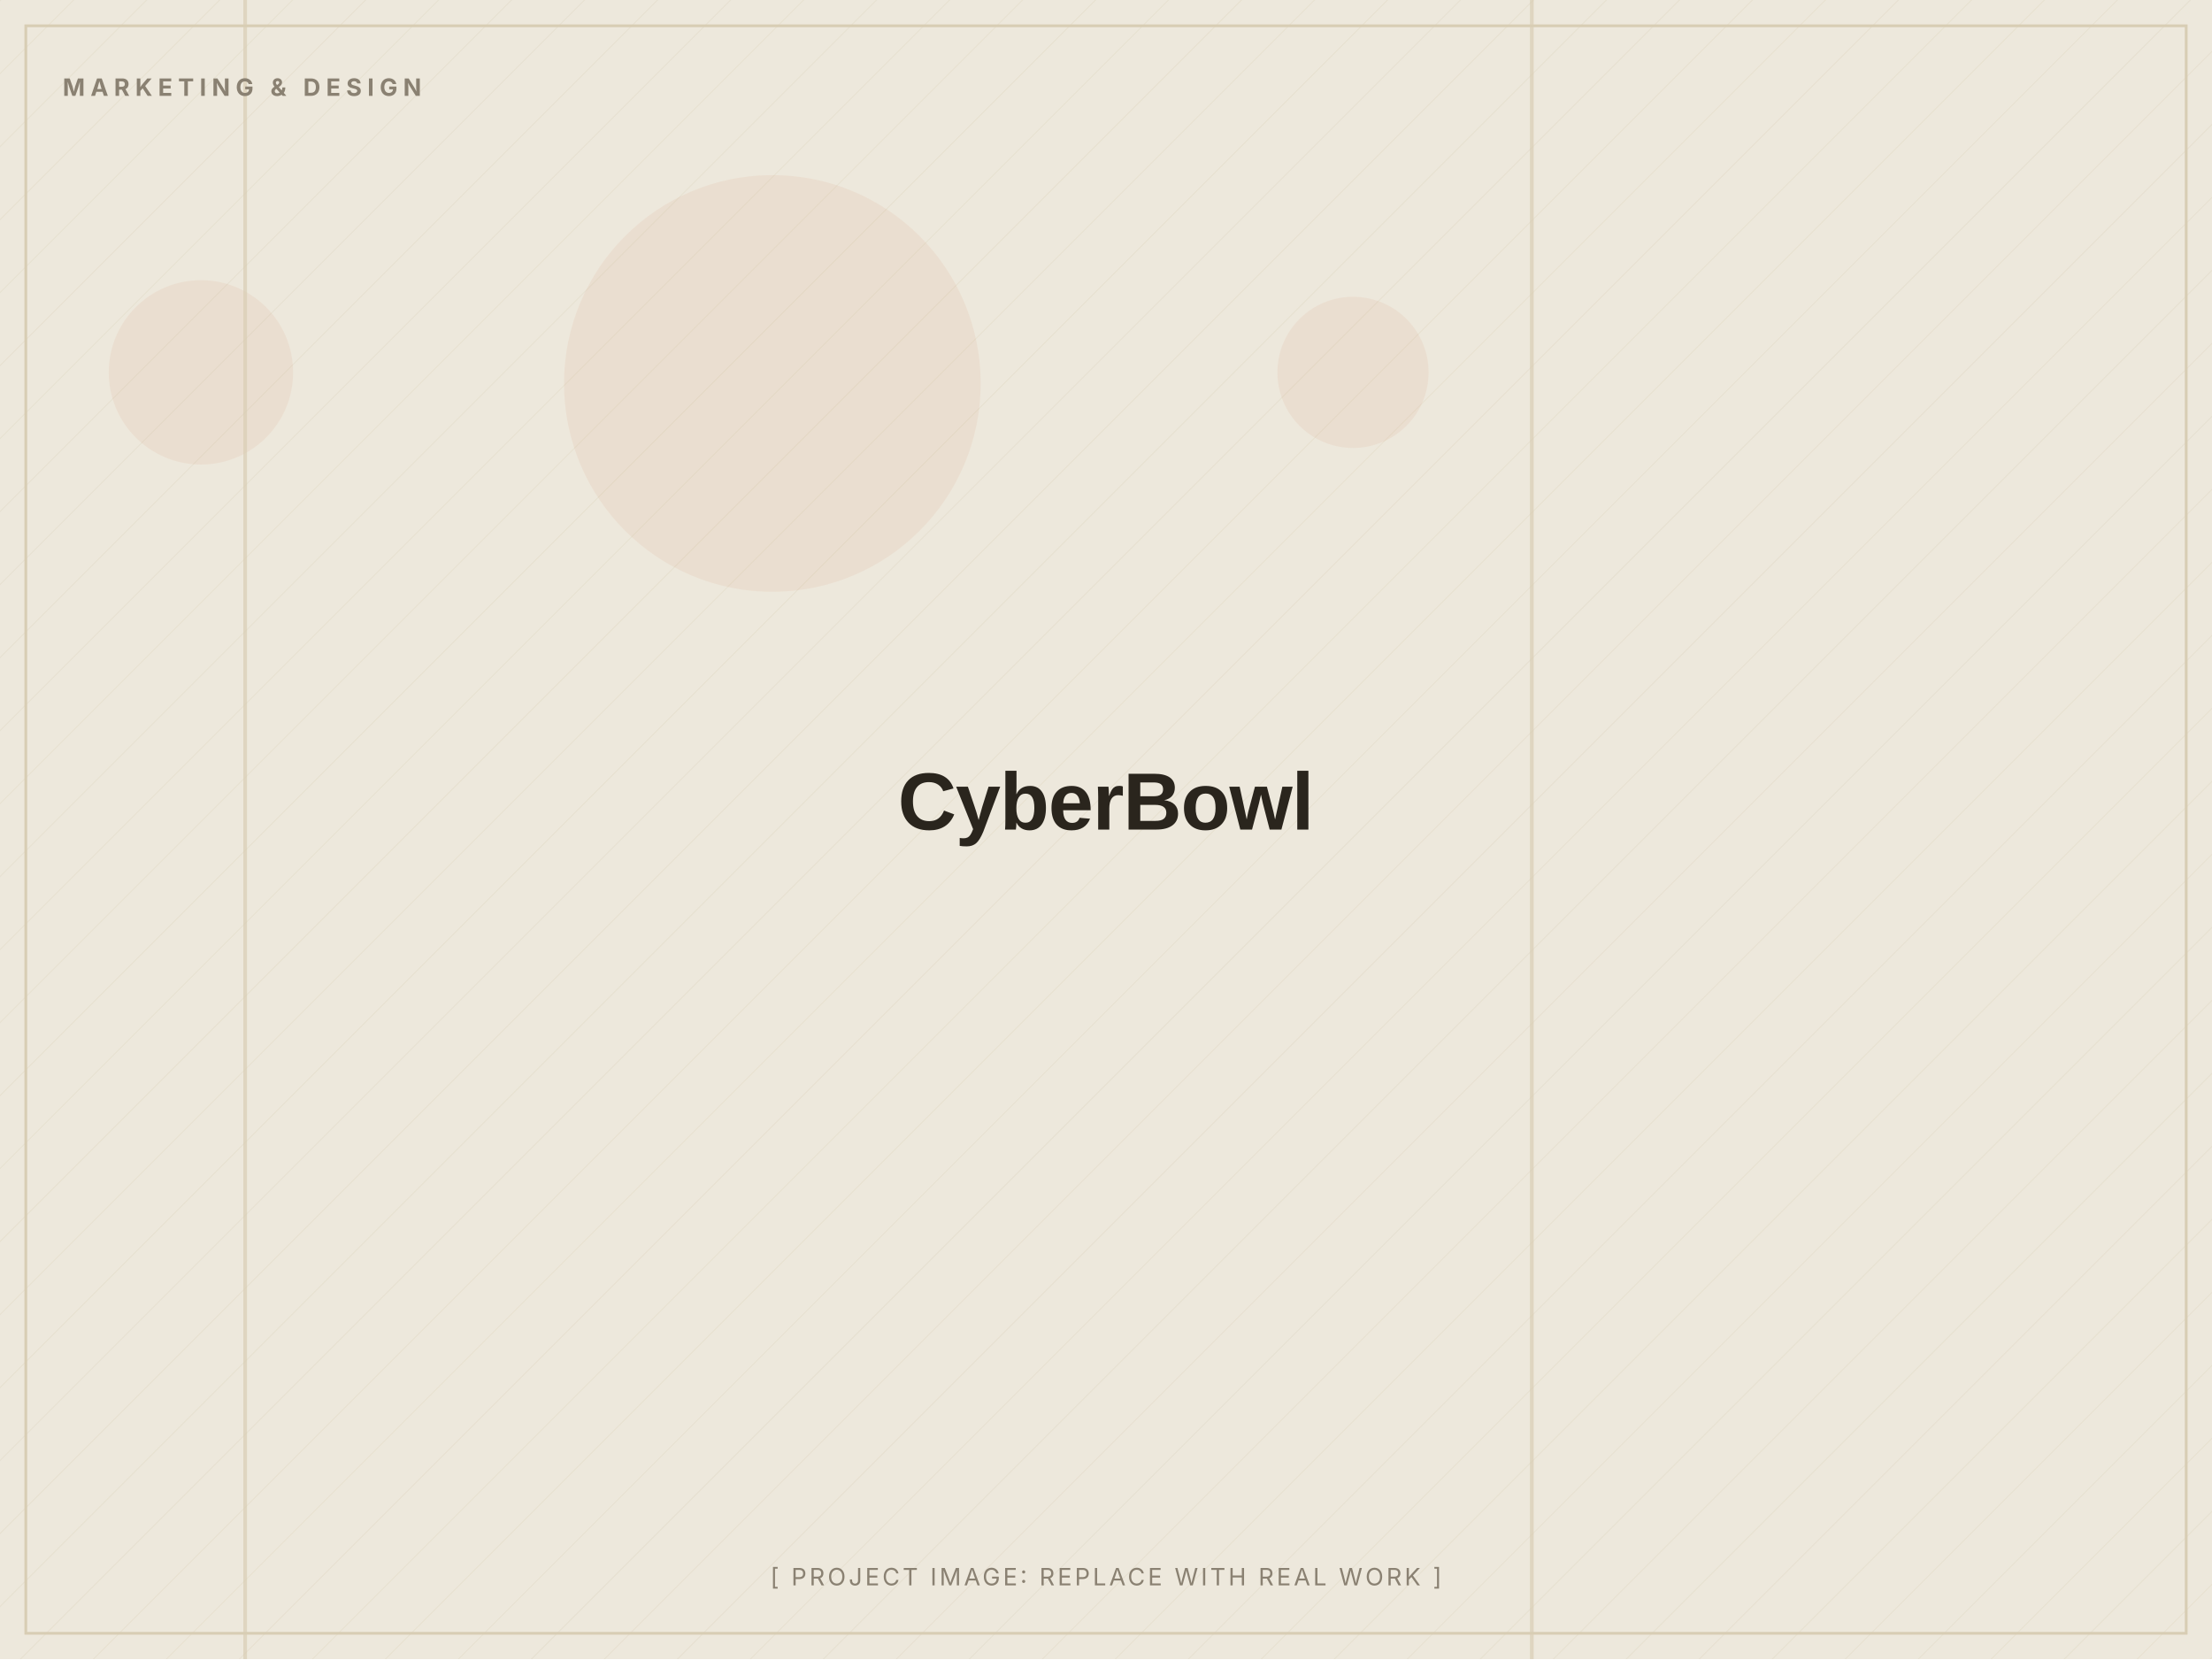
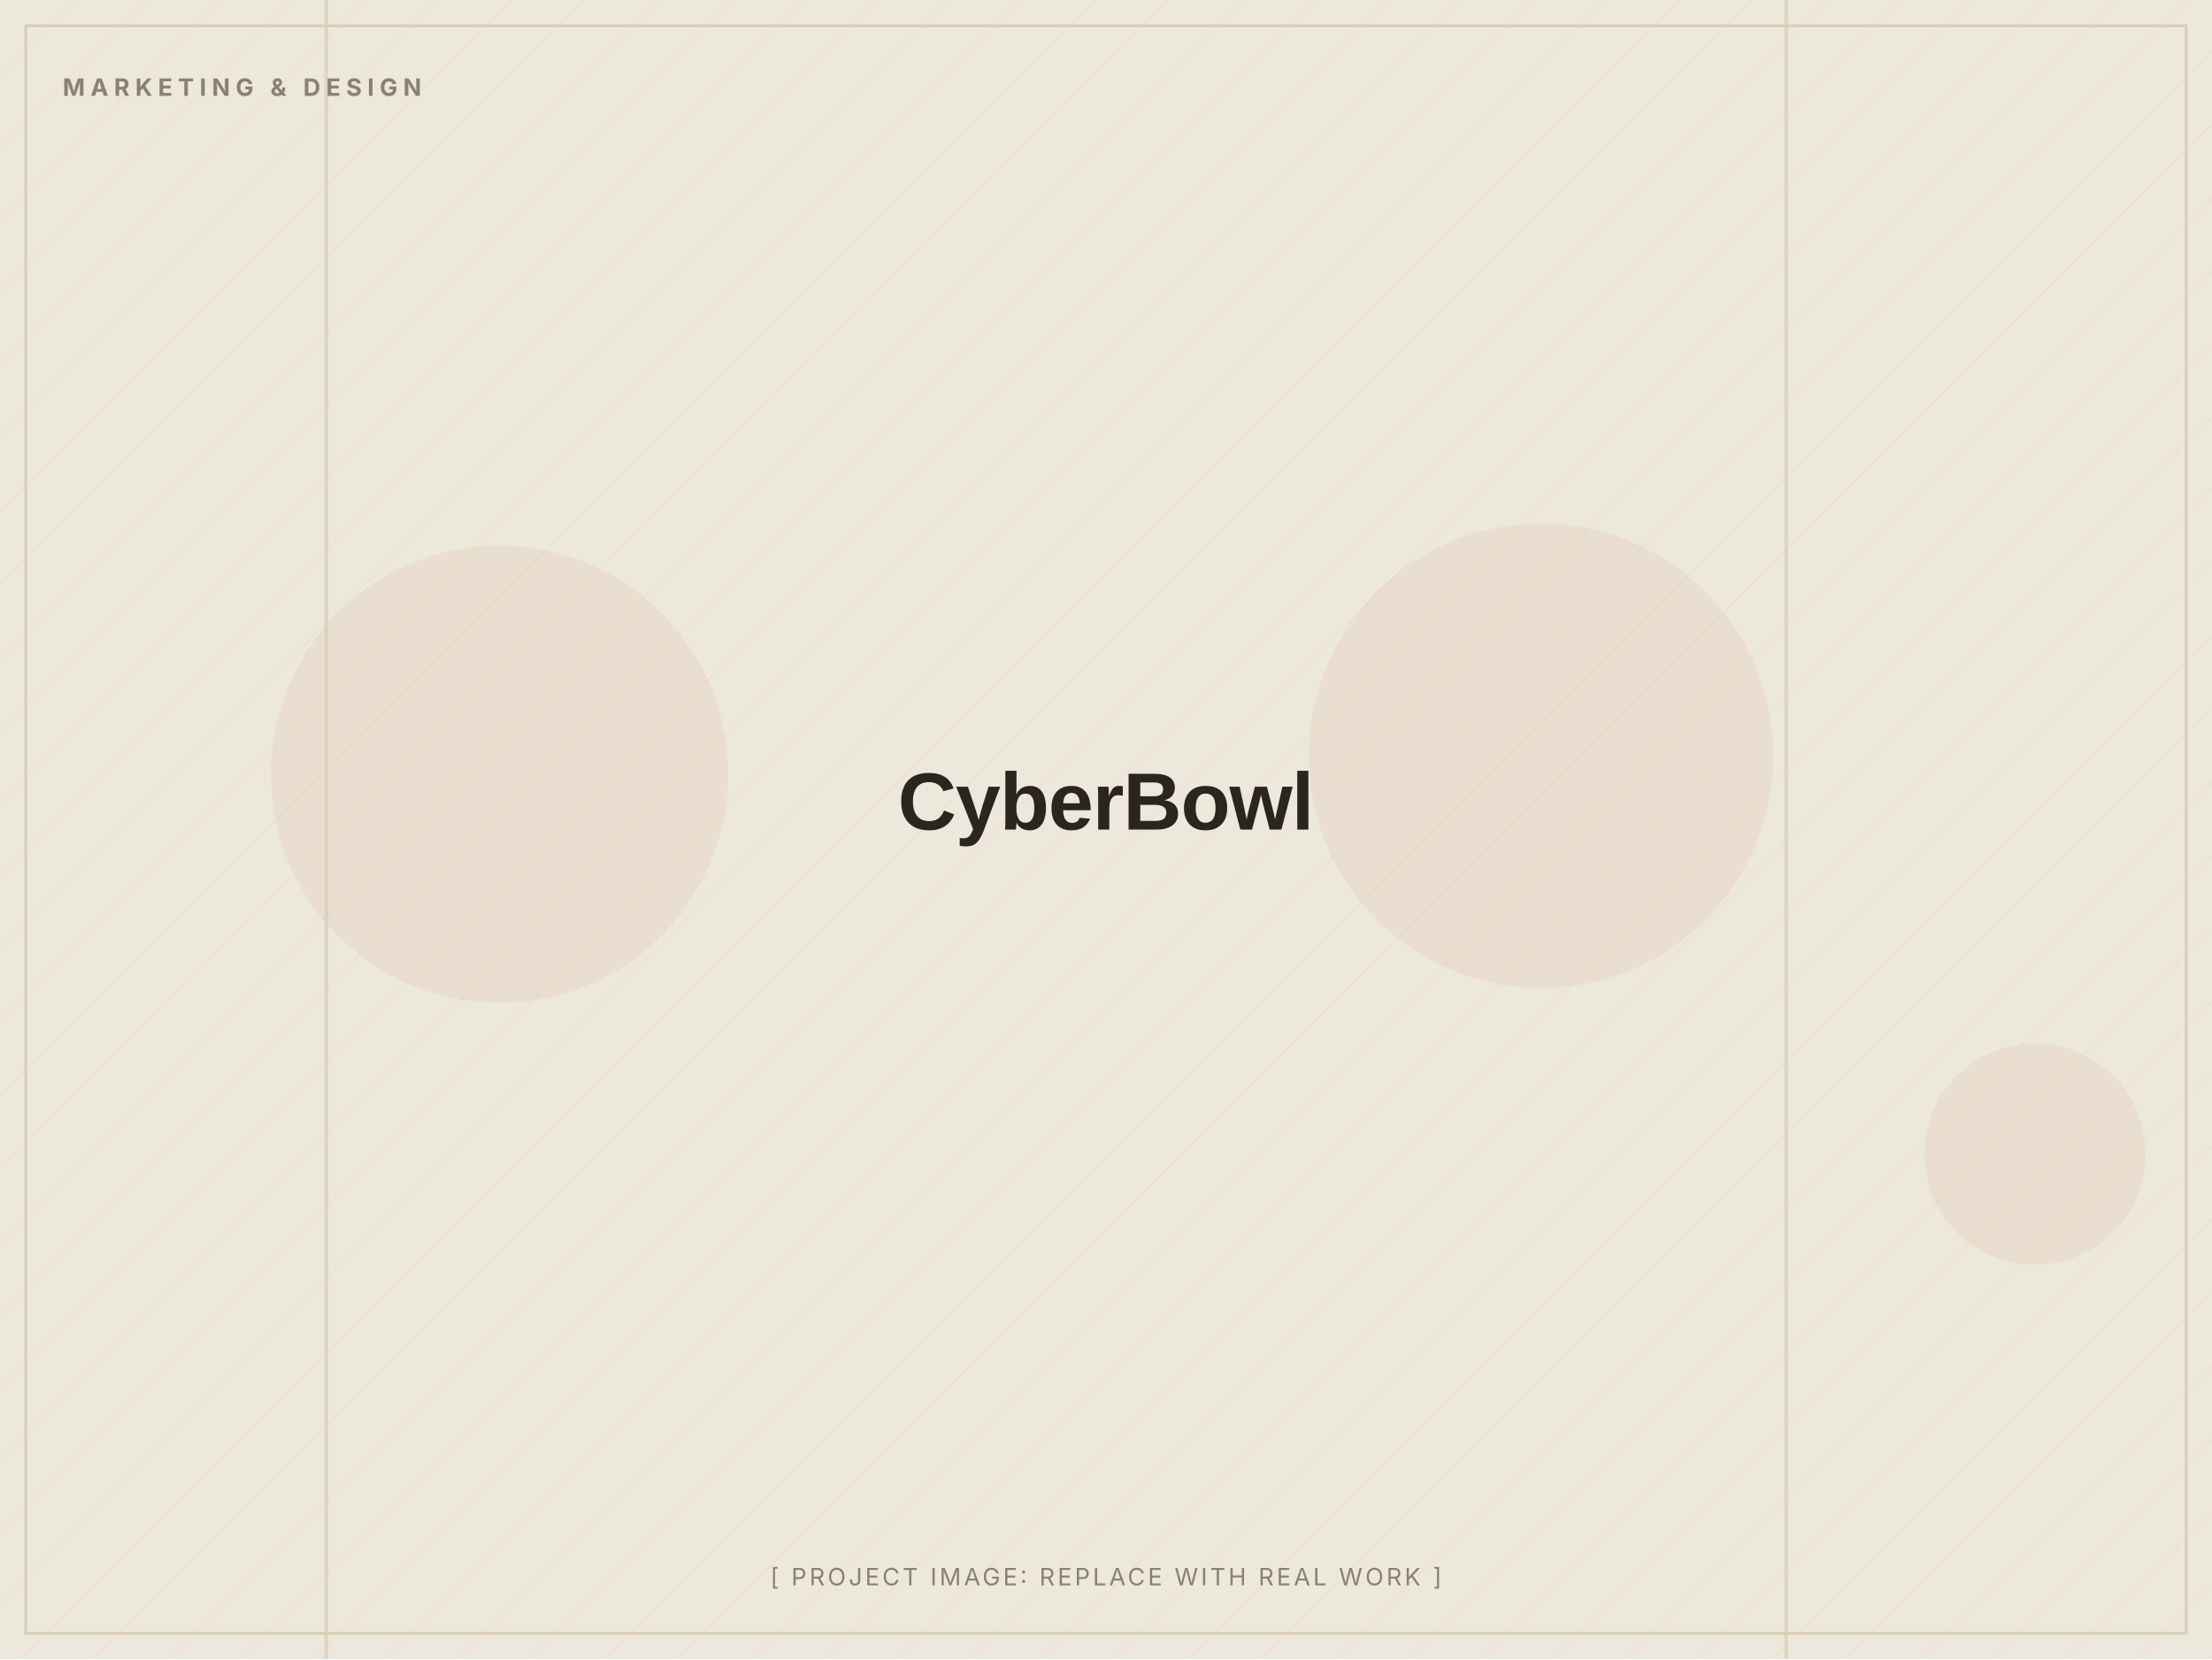
<svg xmlns="http://www.w3.org/2000/svg" width="1200" height="900" viewBox="0 0 1200 900" role="img" aria-label="CyberBowl (placeholder image)">
  <defs>
    <pattern id="d" width="28" height="28" patternUnits="userSpaceOnUse" patternTransform="rotate(45)">
      <line x1="0" y1="0" x2="0" y2="28" stroke="#D8CDB4" stroke-width="1" opacity="0.5" />
    </pattern>
  </defs>
  <rect width="1200" height="900" fill="#EDE8DC" />
  <rect width="1200" height="900" fill="url(#d)" opacity="0.55" />
-   <circle cx="734" cy="202" r="41" fill="#C2410C" opacity="0.06" />
-   <circle cx="419" cy="208" r="113" fill="#C2410C" opacity="0.06" />
-   <circle cx="109" cy="202" r="50" fill="#C2410C" opacity="0.06" />
-   <rect x="132" y="0" width="2" height="900" fill="#D8CDB4" opacity="0.7" />
-   <rect x="830" y="0" width="2" height="900" fill="#D8CDB4" opacity="0.7" />
+   <circle cx="1104" cy="626" r="60" fill="#C2410C" opacity="0.06" />
+   <circle cx="271" cy="420" r="124" fill="#C2410C" opacity="0.06" />
+   <circle cx="836" cy="410" r="126" fill="#C2410C" opacity="0.06" />
+   <rect x="176" y="0" width="2" height="900" fill="#D8CDB4" opacity="0.7" />
+   <rect x="968" y="0" width="2" height="900" fill="#D8CDB4" opacity="0.7" />
  <rect x="14" y="14" width="1172" height="872" fill="none" stroke="#D8CDB4" stroke-width="1.5" />
  <text x="34" y="52" font-family="Inter, Arial, sans-serif" font-weight="700" font-size="13" letter-spacing="3" fill="#8A8172">MARKETING &amp; DESIGN</text>
  <text x="600.0" y="450.0" text-anchor="middle" font-family="Archivo, Arial, sans-serif" font-weight="800" font-size="44" letter-spacing="-0.5" fill="#2A251D">CyberBowl</text>
  <text x="600.0" y="860" text-anchor="middle" font-family="Inter, Arial, sans-serif" font-size="13" letter-spacing="1.5" fill="#8A8172">[ PROJECT IMAGE: REPLACE WITH REAL WORK ]</text>
</svg>
